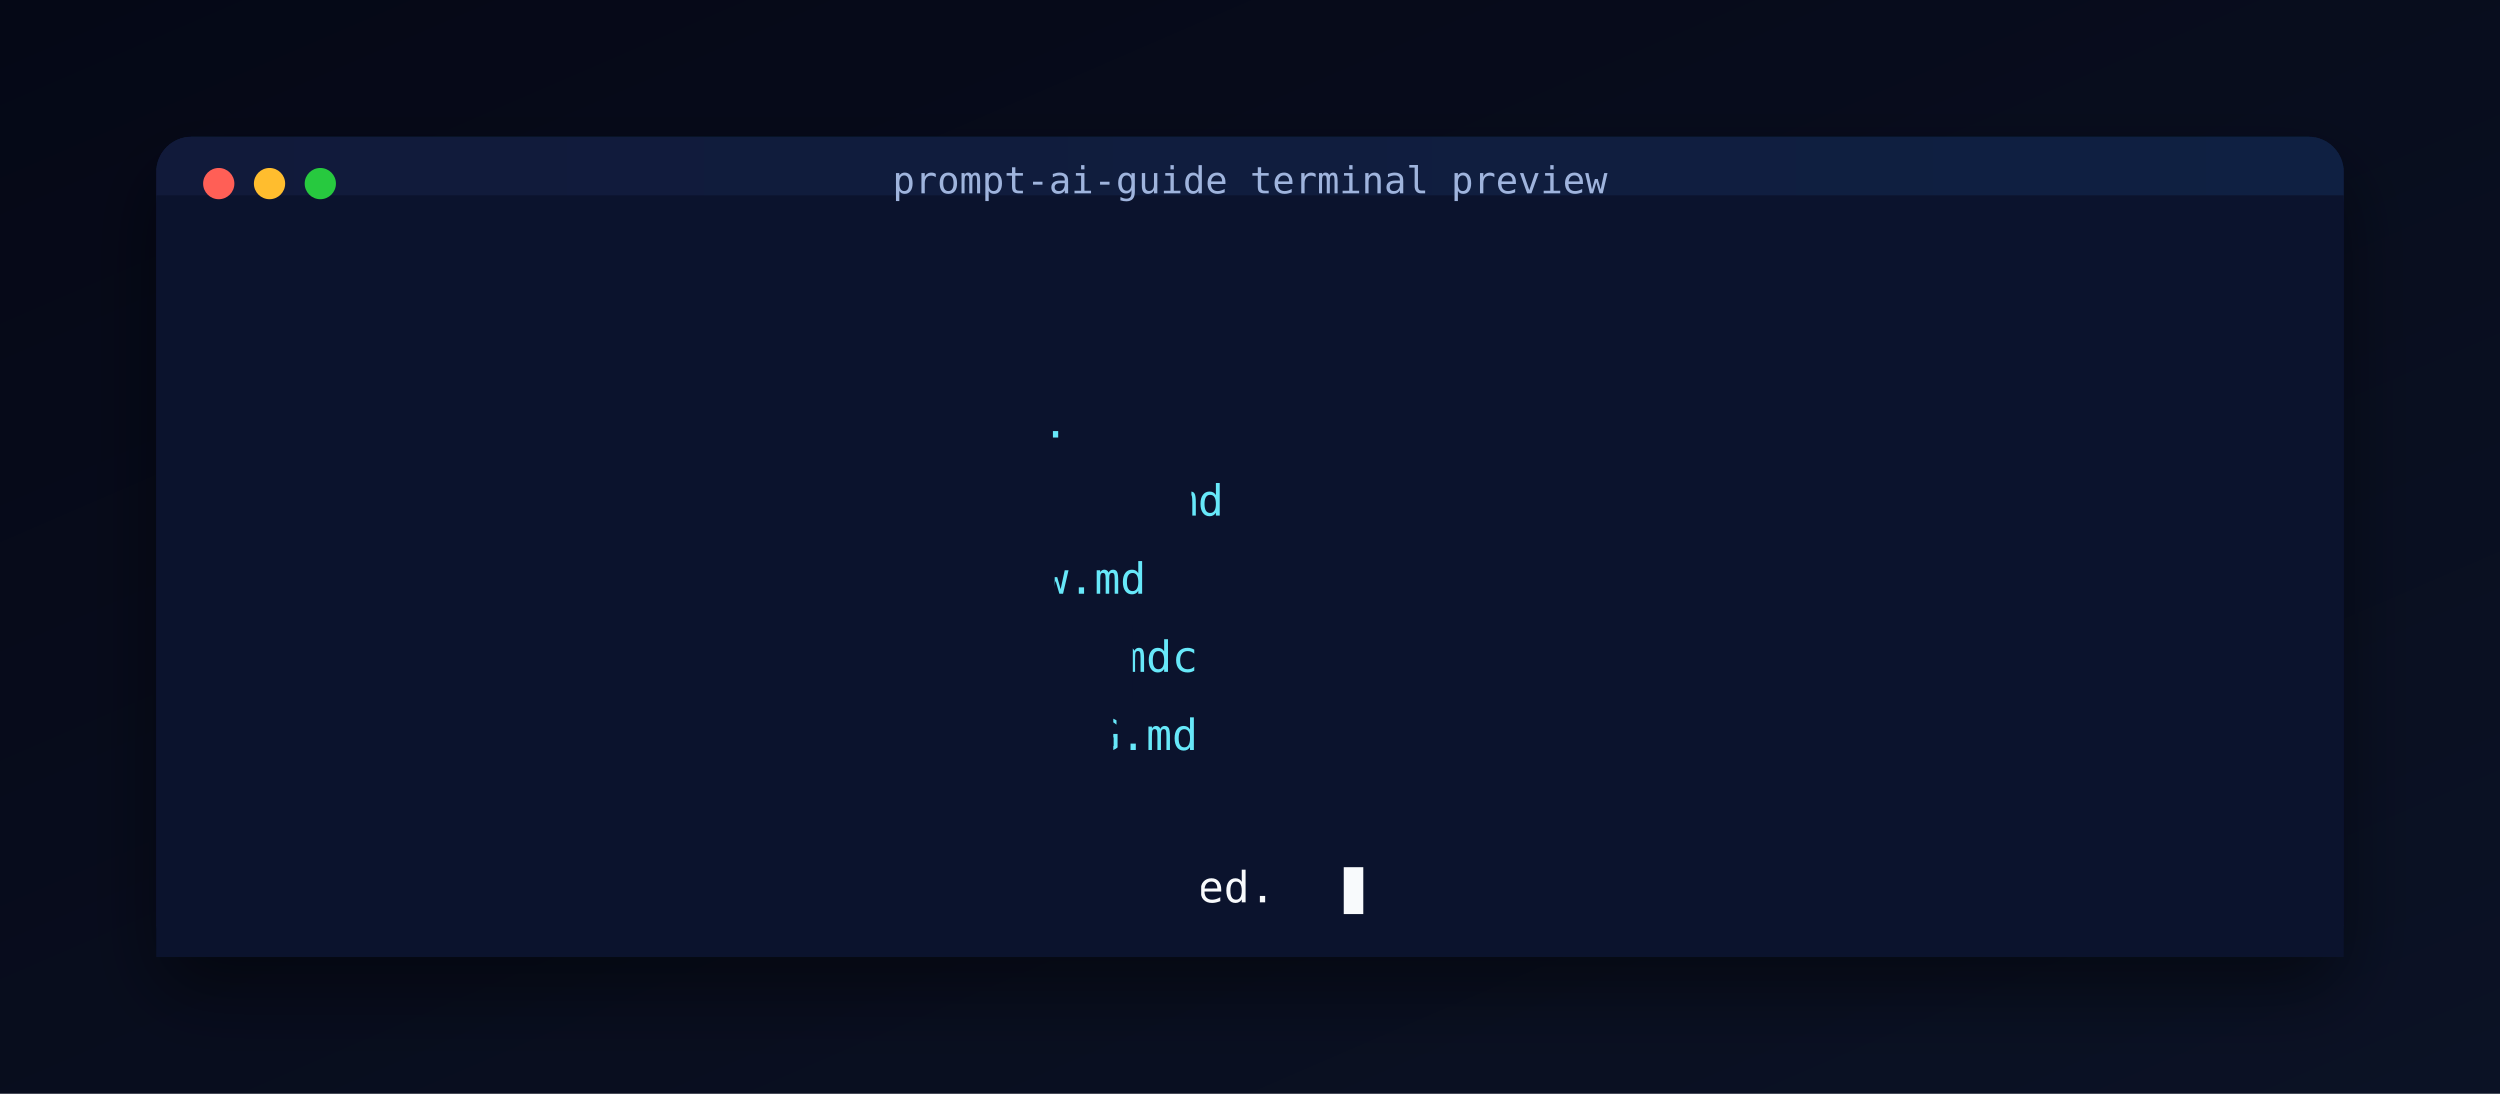
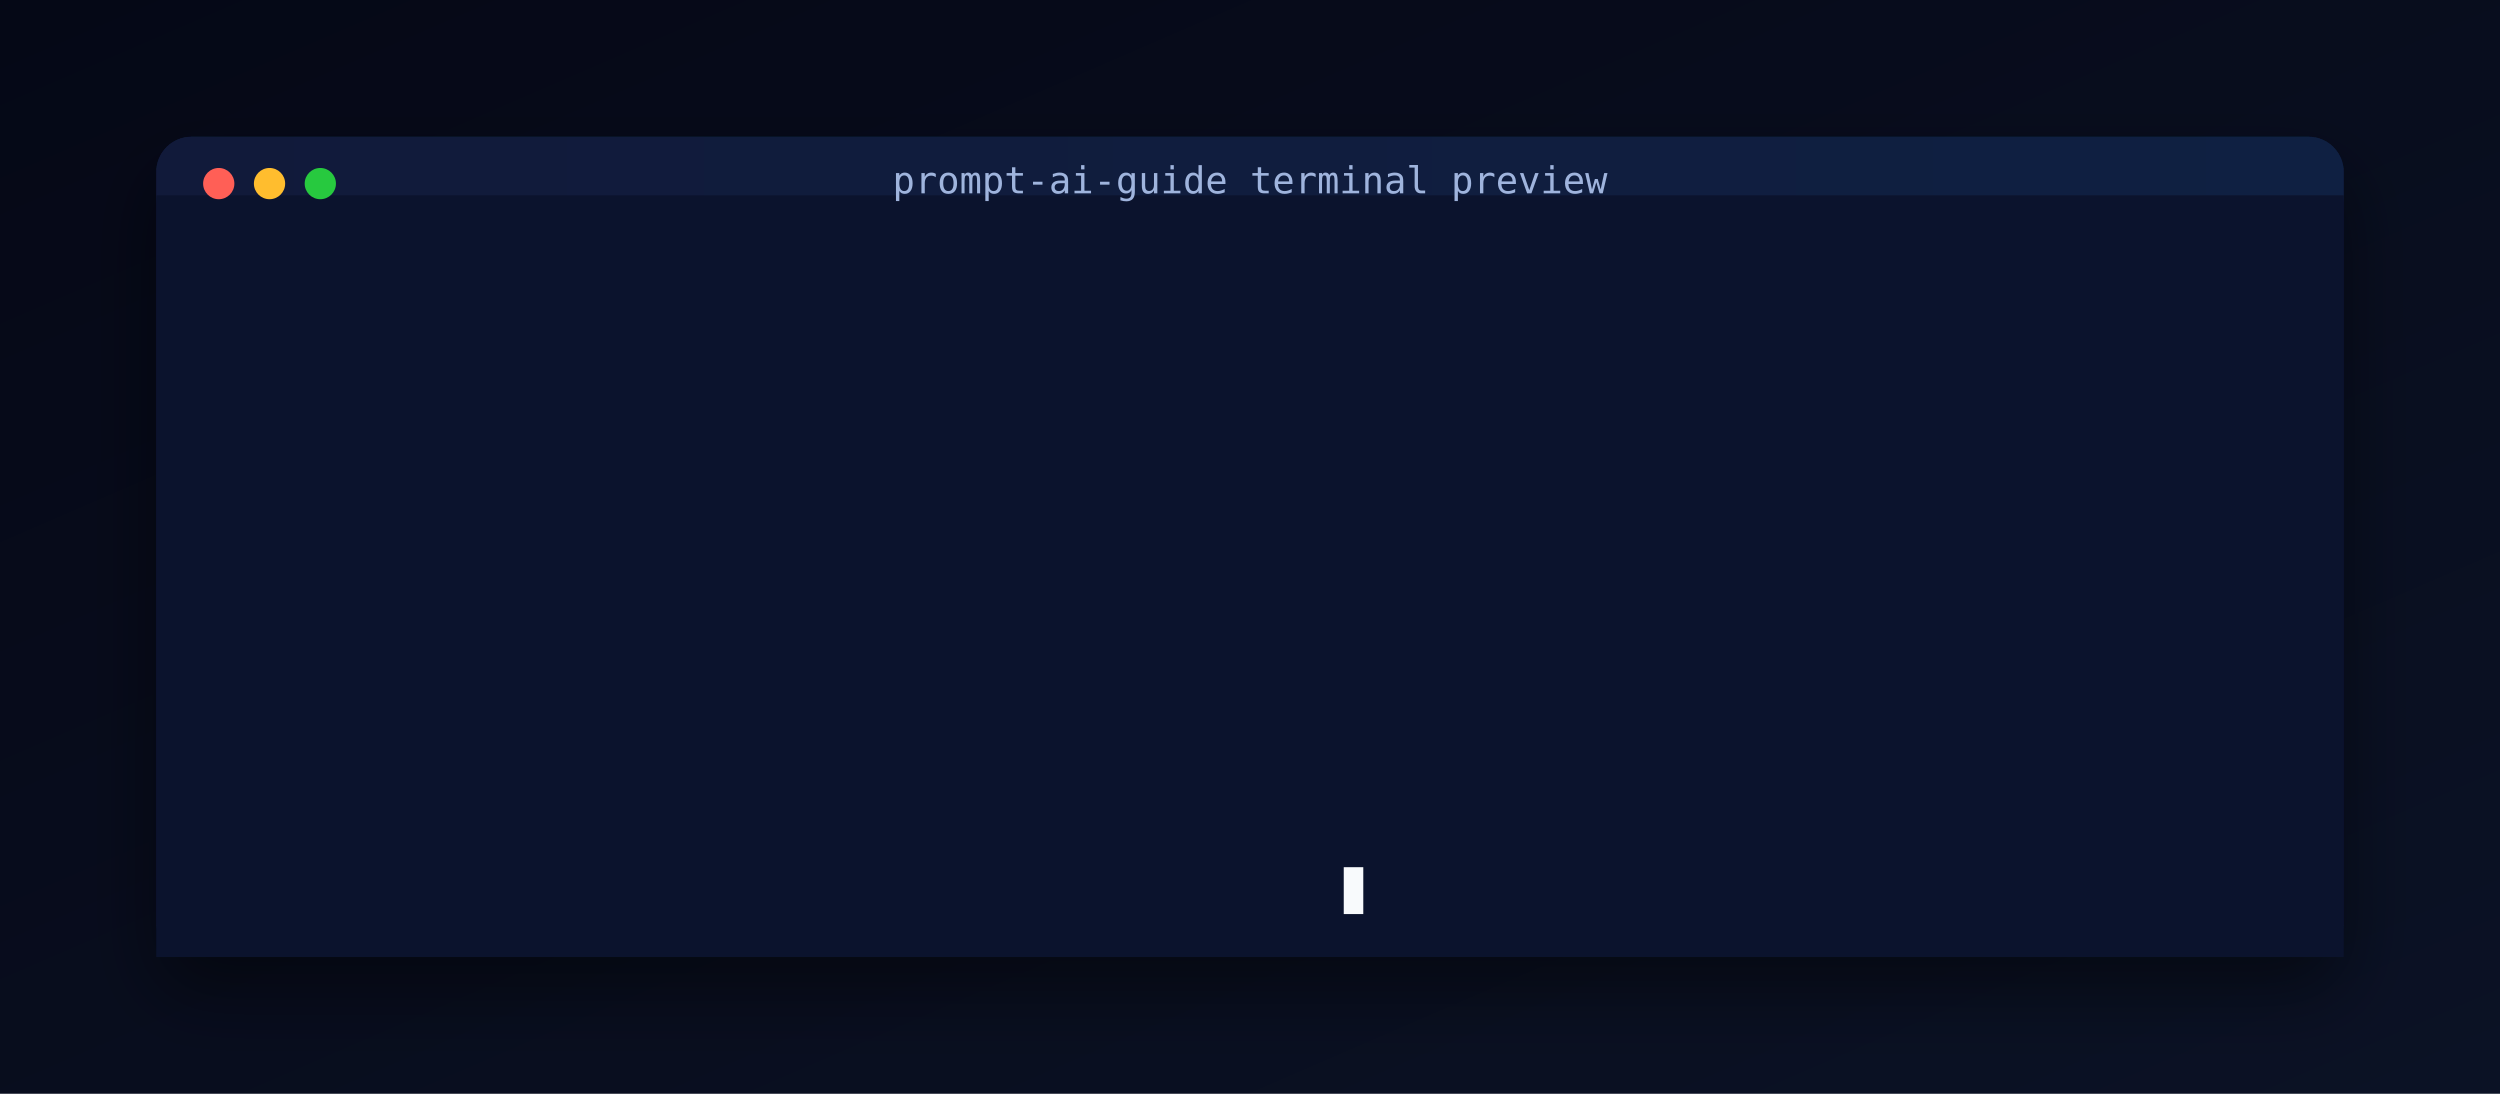
<svg xmlns="http://www.w3.org/2000/svg" width="1280" height="560" viewBox="0 0 1280 560" role="img" aria-label="Animated terminal preview">
  <defs>
    <linearGradient id="page" x1="0" y1="0" x2="1" y2="1">
      <stop offset="0%" stop-color="#050816" />
      <stop offset="100%" stop-color="#0b1225" />
    </linearGradient>
    <linearGradient id="titlebar" x1="0" y1="0" x2="1" y2="0">
      <stop offset="0%" stop-color="#111a3a" />
      <stop offset="100%" stop-color="#0f2042" />
    </linearGradient>
    <filter id="shadow" x="-20%" y="-20%" width="140%" height="140%">
      <feDropShadow dx="0" dy="18" stdDeviation="18" flood-color="#000000" flood-opacity="0.45" />
    </filter>
  </defs>
  <rect x="0" y="0" width="1280" height="560" fill="url(#page)" />
  <rect x="80" y="70" width="1120" height="420" rx="18" fill="#0b132d" filter="url(#shadow)" />
  <rect x="80" y="70" width="1120" height="48" rx="18" fill="url(#titlebar)" />
  <rect x="80" y="100" width="1120" height="390" fill="#0b132d" />
  <circle cx="112" cy="94" r="8" fill="#ff5f56" />
  <circle cx="138" cy="94" r="8" fill="#ffbd2e" />
  <circle cx="164" cy="94" r="8" fill="#27c93f" />
  <text x="640" y="99" fill="#9fb4dd" font-size="19" font-family="ui-monospace, SFMono-Regular, Menlo, Monaco, Consolas, monospace" text-anchor="middle">prompt-ai-guide terminal preview</text>
  <g font-family="ui-monospace, SFMono-Regular, Menlo, Monaco, Consolas, monospace" font-size="22">
    <text x="110" y="170" fill="#e5edf9">
      <tspan fill="#2dd4bf">$ </tspan>fetch + analyze github.com/MooseQuest/prompt-ai-guide</text>
    <text x="110" y="224" fill="#67e8f9">&gt; reading repository structure...</text>
    <text x="110" y="264" fill="#67e8f9">&gt; creating prompt.ai/development_log.md</text>
    <text x="110" y="304" fill="#67e8f9">&gt; creating prompt.ai/git_workflow.md</text>
    <text x="110" y="344" fill="#67e8f9">&gt; creating .cursor/rules/prompt-ai.mdc</text>
    <text x="110" y="384" fill="#67e8f9">&gt; updating README.md + CONTRIBUTING.md</text>
    <text x="110" y="462" fill="#f8fafc">
      <tspan fill="#4ade80">AI&gt; </tspan>workflow installed. all files created.</text>
  </g>
-   <rect x="110" y="146" width="760" height="38" fill="#0b132d">
-     <animate attributeName="x" values="110;110;870;870" keyTimes="0;0.03;0.09;1" dur="20s" repeatCount="indefinite" />
-     <animate attributeName="width" values="760;760;0;0" keyTimes="0;0.03;0.09;1" dur="20s" repeatCount="indefinite" />
+   <rect x="110" y="144" width="980" height="44" fill="#0b132d">
+     <animate attributeName="x" values="110;110;1090;1090" keyTimes="0;0.03;0.09;1" dur="20s" repeatCount="indefinite" />
+     <animate attributeName="width" values="980;980;0;0" keyTimes="0;0.03;0.09;1" dur="20s" repeatCount="indefinite" />
  </rect>
-   <rect x="110" y="200" width="420" height="38" fill="#0b132d">
-     <animate attributeName="x" values="110;110;530;530" keyTimes="0;0.105;0.15;1" dur="20s" repeatCount="indefinite" />
-     <animate attributeName="width" values="420;420;0;0" keyTimes="0;0.105;0.15;1" dur="20s" repeatCount="indefinite" />
+   <rect x="110" y="198" width="980" height="44" fill="#0b132d">
+     <animate attributeName="x" values="110;110;1090;1090" keyTimes="0;0.105;0.15;1" dur="20s" repeatCount="indefinite" />
+     <animate attributeName="width" values="980;980;0;0" keyTimes="0;0.105;0.15;1" dur="20s" repeatCount="indefinite" />
  </rect>
-   <rect x="110" y="240" width="500" height="38" fill="#0b132d">
-     <animate attributeName="x" values="110;110;610;610" keyTimes="0;0.16;0.21;1" dur="20s" repeatCount="indefinite" />
-     <animate attributeName="width" values="500;500;0;0" keyTimes="0;0.16;0.21;1" dur="20s" repeatCount="indefinite" />
+   <rect x="110" y="238" width="980" height="44" fill="#0b132d">
+     <animate attributeName="x" values="110;110;1090;1090" keyTimes="0;0.16;0.21;1" dur="20s" repeatCount="indefinite" />
+     <animate attributeName="width" values="980;980;0;0" keyTimes="0;0.16;0.21;1" dur="20s" repeatCount="indefinite" />
  </rect>
-   <rect x="110" y="280" width="430" height="38" fill="#0b132d">
-     <animate attributeName="x" values="110;110;540;540" keyTimes="0;0.22;0.27;1" dur="20s" repeatCount="indefinite" />
-     <animate attributeName="width" values="430;430;0;0" keyTimes="0;0.22;0.27;1" dur="20s" repeatCount="indefinite" />
+   <rect x="110" y="278" width="980" height="44" fill="#0b132d">
+     <animate attributeName="x" values="110;110;1090;1090" keyTimes="0;0.22;0.27;1" dur="20s" repeatCount="indefinite" />
+     <animate attributeName="width" values="980;980;0;0" keyTimes="0;0.22;0.27;1" dur="20s" repeatCount="indefinite" />
  </rect>
-   <rect x="110" y="320" width="470" height="38" fill="#0b132d">
-     <animate attributeName="x" values="110;110;580;580" keyTimes="0;0.28;0.335;1" dur="20s" repeatCount="indefinite" />
-     <animate attributeName="width" values="470;470;0;0" keyTimes="0;0.28;0.335;1" dur="20s" repeatCount="indefinite" />
+   <rect x="110" y="318" width="980" height="44" fill="#0b132d">
+     <animate attributeName="x" values="110;110;1090;1090" keyTimes="0;0.28;0.335;1" dur="20s" repeatCount="indefinite" />
+     <animate attributeName="width" values="980;980;0;0" keyTimes="0;0.28;0.335;1" dur="20s" repeatCount="indefinite" />
  </rect>
-   <rect x="110" y="360" width="460" height="38" fill="#0b132d">
-     <animate attributeName="x" values="110;110;570;570" keyTimes="0;0.345;0.40;1" dur="20s" repeatCount="indefinite" />
-     <animate attributeName="width" values="460;460;0;0" keyTimes="0;0.345;0.40;1" dur="20s" repeatCount="indefinite" />
+   <rect x="110" y="358" width="980" height="44" fill="#0b132d">
+     <animate attributeName="x" values="110;110;1090;1090" keyTimes="0;0.345;0.40;1" dur="20s" repeatCount="indefinite" />
+     <animate attributeName="width" values="980;980;0;0" keyTimes="0;0.345;0.40;1" dur="20s" repeatCount="indefinite" />
  </rect>
-   <rect x="110" y="438" width="505" height="38" fill="#0b132d">
-     <animate attributeName="x" values="110;110;615;615" keyTimes="0;0.415;0.48;1" dur="20s" repeatCount="indefinite" />
-     <animate attributeName="width" values="505;505;0;0" keyTimes="0;0.415;0.48;1" dur="20s" repeatCount="indefinite" />
+   <rect x="110" y="436" width="980" height="44" fill="#0b132d">
+     <animate attributeName="x" values="110;110;1090;1090" keyTimes="0;0.415;0.48;1" dur="20s" repeatCount="indefinite" />
+     <animate attributeName="width" values="980;980;0;0" keyTimes="0;0.415;0.48;1" dur="20s" repeatCount="indefinite" />
  </rect>
  <rect x="688" y="444" width="10" height="24" fill="#f8fafc">
    <animate attributeName="opacity" values="0;0;1;1;0;1;0;1;0;1;0;1;0;1;0;1" keyTimes="0;0.40;0.48;0.52;0.56;0.60;0.64;0.68;0.72;0.76;0.80;0.84;0.88;0.92;0.96;1" dur="20s" repeatCount="indefinite" />
  </rect>
</svg>
